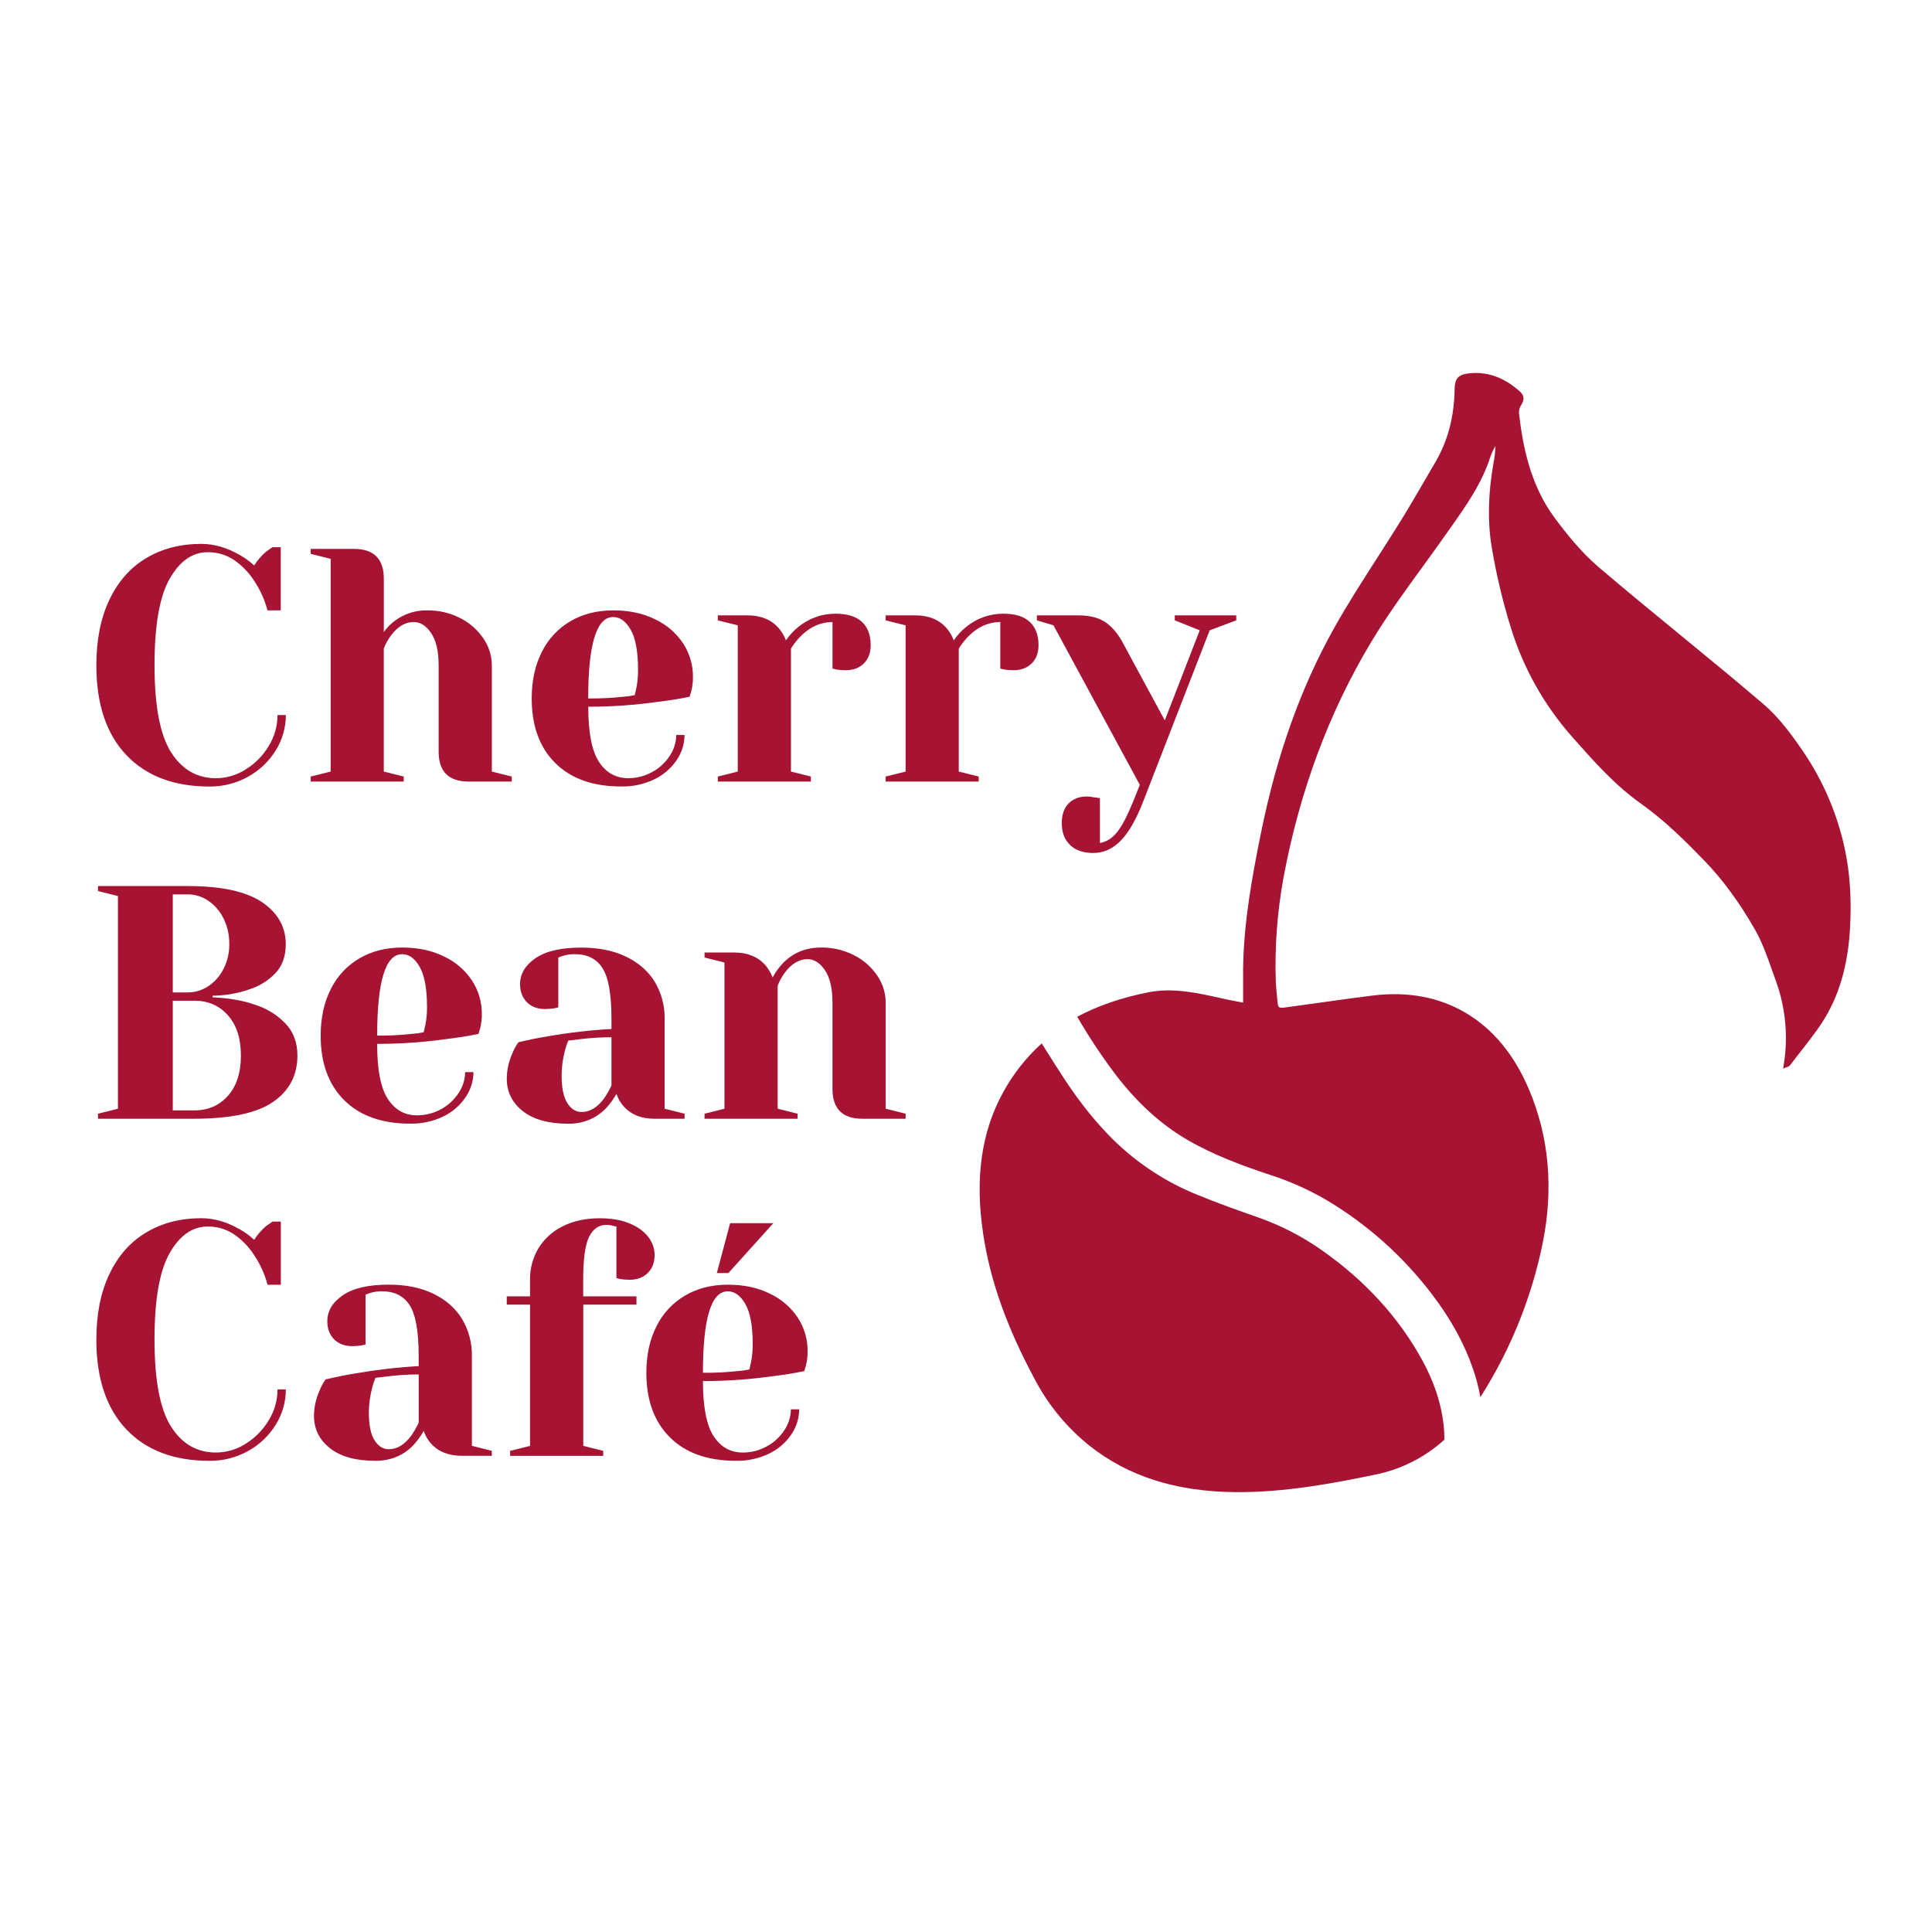
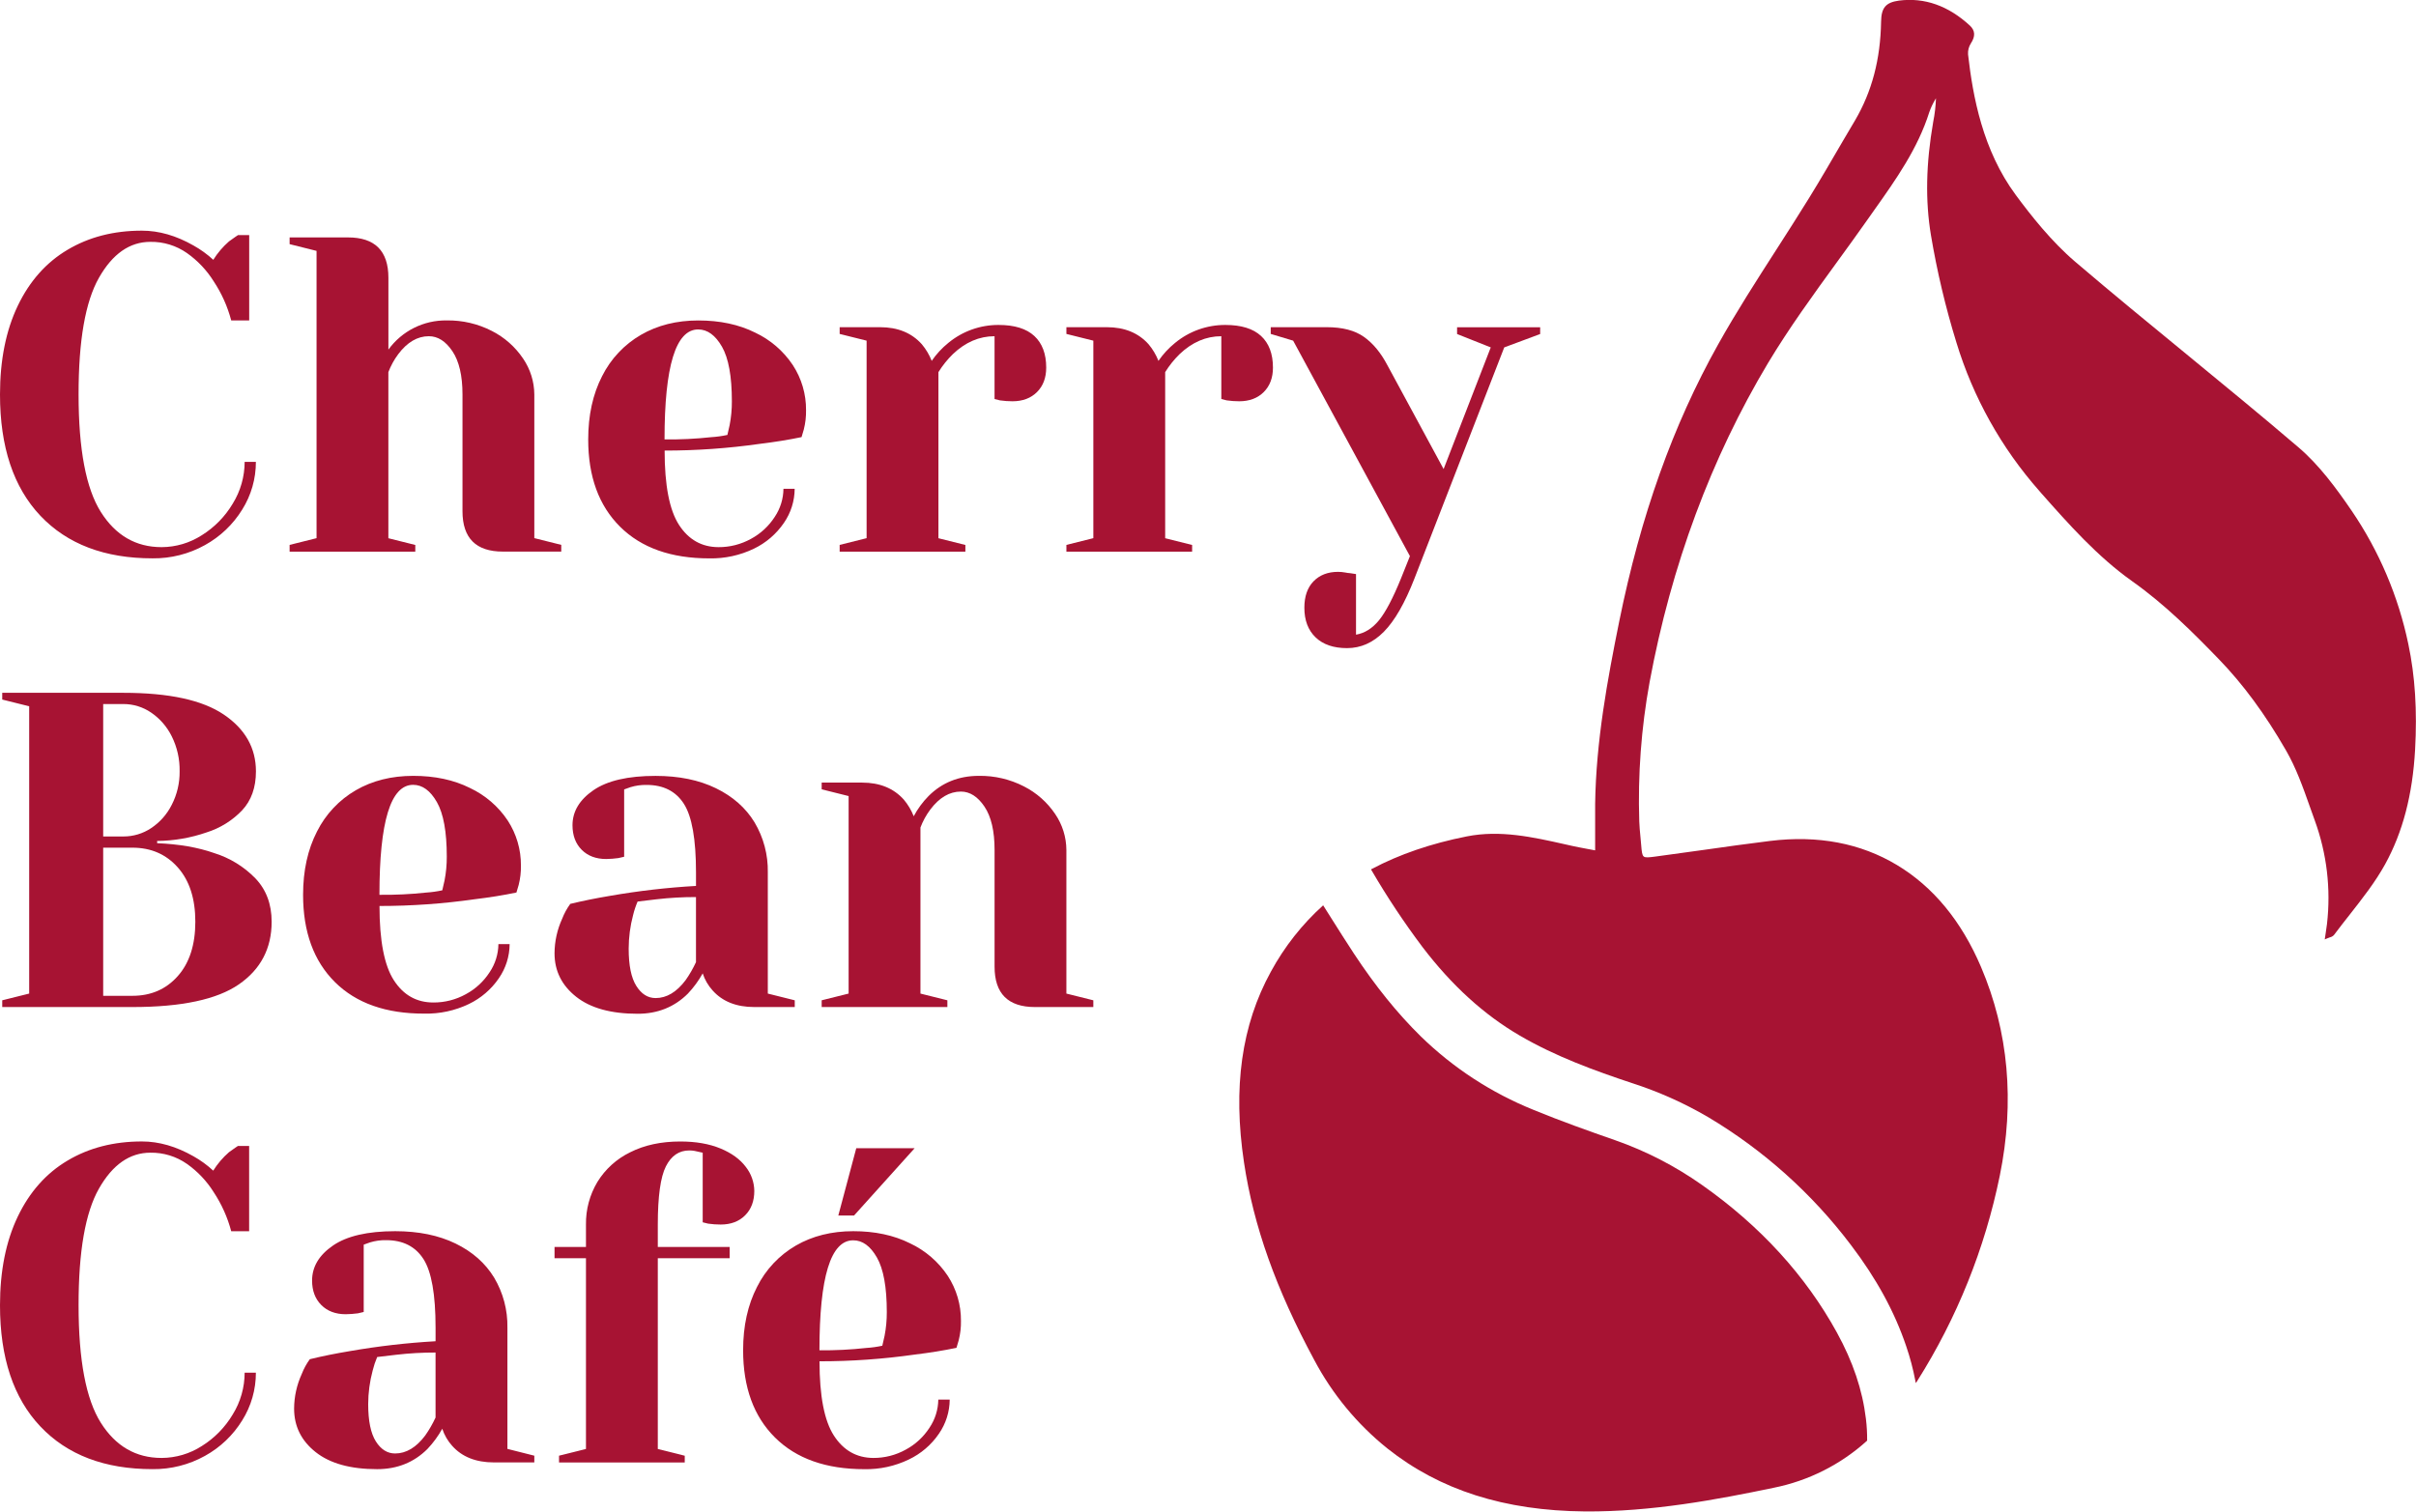
- <svg xmlns="http://www.w3.org/2000/svg" viewBox="0 0 1366 1366">
-   <g id="b51be9bf-d5bb-4692-89bb-7d9d9eb4cf9a" data-name="Expanded">
-     <g id="b2c39892-2a84-45b5-9ca2-6da4d9ba5daf" data-name="Expanded(Color) #2">
-       <g id="a11e205b-f344-4ed6-8bd4-39c711b97920" data-name="Web logo">
-         <path d="M736.55,737.71a131.21,131.21,0,0,0-27.33,34.67c-15.4,28-20,60.74-14.08,100,5,33.25,16.69,66.09,36.75,103.34A148.57,148.57,0,0,0,770.1,1022c27.48,21.85,61.32,32.64,103.44,33,34.92.26,69.29-6.23,98.74-12.37a102.9,102.9,0,0,0,48.93-24.69,89.79,89.79,0,0,0-.64-11.45c-1.82-15.07-6.78-29.82-15.17-45.1-16.42-29.89-40.18-55.89-70.62-77.29a184.85,184.85,0,0,0-45.49-23.44c-13.74-4.79-28.42-10-42.67-15.87a182.09,182.09,0,0,1-59-38.46c-12.29-12.09-23.71-26.22-34.9-43.2-4.08-6.19-8.1-12.59-12-18.77Z" fill="#a71333" />
-         <path d="M1046.68,987.78l-.25-1.35a130.8,130.8,0,0,0-4.77-18c-6.13-18.09-15.58-35.4-28.89-52.9a261.59,261.59,0,0,0-74.81-67,201.67,201.67,0,0,0-39.8-17.79c-19.39-6.44-39.92-13.91-58.65-24.83s-35.46-26.11-50.88-46.3a408.81,408.81,0,0,1-26.71-40.23l-.29-.48.5-.27c14.27-7.59,31-13.32,49.62-17,17.47-3.48,34.55.35,51.06,4l4,.9c2.69.59,5.44,1.11,8.35,1.65l3.77.71c0-2.69,0-5.3,0-7.86,0-5.67,0-11,0-16.4.46-32.92,6.45-65.17,12.56-95.38,11.23-55.54,28.17-103,51.8-145.21,9.51-17,20.21-33.63,30.56-49.75,5.65-8.8,11.49-17.9,17.07-26.95,6.09-9.87,12-20.09,17.78-30q3.07-5.3,6.17-10.58c8.84-15.09,13.29-32,13.61-51.68.12-7.3,2.47-10.07,9.34-11,13.37-1.74,25.87,2.67,37.15,13.09,2.76,2.56,2.93,5.59.52,9.27a9.55,9.55,0,0,0-1.49,5.79c2.5,21.94,7.61,50.14,25,73.63,7.88,10.64,18.53,24.22,31.08,34.92,19.1,16.31,38.84,32.5,57.94,48.16,19.45,15.95,39.57,32.44,59,49.07,10.75,9.19,19.66,21.32,27.69,33.06A194.36,194.36,0,0,1,1304.49,601h0c3.53,16.67,4.69,34.77,3.54,55.33-1.32,23.52-6.45,43.1-15.67,59.86-5.16,9.39-12,18-18.56,26.43-2.74,3.48-5.58,7.08-8.25,10.68a4.3,4.3,0,0,1-2.16,1.21c-.51.18-1.09.38-1.75.67l-.89.4.14-1c.15-1,.29-1.89.42-2.73.24-1.61.46-3,.61-4.38a118.41,118.41,0,0,0-6.4-54.21c-.88-2.41-1.74-4.83-2.6-7.25-3.52-10-7.16-20.26-12.44-29.37-11-19.11-22.51-34.7-35-47.66-13.54-14-28.19-28.67-45.3-40.8-18.35-13-33.34-29.94-47.83-46.3l-.86-1A209.51,209.51,0,0,1,1068,443.08a434.76,434.76,0,0,1-13.27-56c-3-18-2.64-37.44,1.17-59.38a74.45,74.45,0,0,0,1.44-12.35l-.56,1a35.76,35.76,0,0,0-2.91,6.25c-6,19.08-17.5,35.33-28.61,51-1.12,1.59-2.25,3.18-3.37,4.78-5.33,7.6-10.89,15.24-16.26,22.64-12.37,17-25.16,34.6-36.12,52.86-29.84,49.63-50.72,105.77-62.06,166.86a344.42,344.42,0,0,0-5.42,73c.08,2.65.35,5.35.6,8,.14,1.43.28,2.87.4,4.31.29,3.55.47,5.28,1.31,6s2.61.52,6.17,0c8.43-1.11,17-2.31,25.27-3.48,11.37-1.61,23.13-3.27,34.73-4.69,25-3.07,47.29,1.16,66.32,12.57s33.79,29.37,44.06,53.46c14.39,33.74,17.68,70.49,9.81,109.21a322.15,322.15,0,0,1-43.24,107.49Z" fill="#a71333" />
-         <path d="M89.26,533.78q-21.14-22.32-21.14-63.45,0-27,9.28-46.4t26.08-29.38q16.8-10,38.89-10,13.4,0,27,7.75a54,54,0,0,1,10.34,7.52,43.18,43.18,0,0,1,8.23-9.63c2.82-2,4.38-3.14,4.7-3.29h5.87v44.64h-9.4A69.28,69.28,0,0,0,180,411.12a51.8,51.8,0,0,0-14-14.81,32.51,32.51,0,0,0-19.16-5.87q-16.2,0-26.9,18.8t-10.69,61.09q0,43,11.63,61.45t31.84,18.45a39.15,39.15,0,0,0,21-6.23A48.88,48.88,0,0,0,190,527.43a41.68,41.68,0,0,0,6.23-21.85h5.87a46.86,46.86,0,0,1-7.16,25,52.89,52.89,0,0,1-19.51,18.56A54.91,54.91,0,0,1,148,556.1Q110.41,556.1,89.26,533.78Z" fill="#a71333" />
-         <path d="M219.68,549.05l14.1-3.52V395.14l-14.1-3.52v-3.53h30.54q21.15,0,21.15,21.15v37.6a37.06,37.06,0,0,1,30.55-15.28,50,50,0,0,1,23.62,5.52,43.36,43.36,0,0,1,16.33,14.46,33.67,33.67,0,0,1,5.87,18.79v75.2l14.1,3.52v3.53H331.29q-21.15,0-21.15-21.15v-61.1q0-14.81-5.28-22.67t-12.34-7.87q-8.92,0-16,9.4a38.24,38.24,0,0,0-5.17,9.39v86.95l14.1,3.52v3.53H219.68Z" fill="#a71333" />
-         <path d="M392.62,539.53q-16.68-16.56-16.68-45.7,0-19,7.28-33.13a51.65,51.65,0,0,1,20.33-21.62q13-7.51,30-7.52t29.72,6.35a48.56,48.56,0,0,1,19.74,17,42.53,42.53,0,0,1,6.93,23.62,38.19,38.19,0,0,1-1.17,10.1l-1.18,4q-10.11,2.11-21.85,3.52a351.87,351.87,0,0,1-49.82,3.53q0,27.26,7.52,38.88t20.68,11.64a34.67,34.67,0,0,0,17-4.35,34,34,0,0,0,12.45-11.51,26.93,26.93,0,0,0,4.58-14.69H484a31.67,31.67,0,0,1-5.64,17.86,39.84,39.84,0,0,1-15.75,13.51,51.3,51.3,0,0,1-23.26,5.05Q409.3,556.1,392.62,539.53Zm47.7-46.87a57.75,57.75,0,0,0,8.46-1.18c.15-.78.55-2.5,1.18-5.17a63.57,63.57,0,0,0,1.17-12.45q0-19.5-5.17-28.55t-12.45-9.05q-17.62,0-17.63,57.57A205.59,205.59,0,0,0,440.32,492.66Z" fill="#a71333" />
-         <path d="M507.52,549.05l14.1-3.52V442.14l-14.1-3.53v-3.52h21.15q13.86,0,21.86,8.93a31.4,31.4,0,0,1,5.17,8.69,44.42,44.42,0,0,1,8.69-9.4,41.09,41.09,0,0,1,26.32-9.4q12.45,0,18.68,5.76t6.22,16.56q0,8-4.81,12.81T598,473.86a47,47,0,0,1-6.58-.47l-2.82-.71V439.79q-12,0-21.85,9.4a49.12,49.12,0,0,0-7.52,9.39v86.95l14.1,3.52v3.53h-65.8Z" fill="#a71333" />
-         <path d="M626.19,549.05l14.1-3.52V442.14l-14.1-3.53v-3.52h21.14q13.88,0,21.86,8.93a31.4,31.4,0,0,1,5.17,8.69,44.68,44.68,0,0,1,8.69-9.4,41.09,41.09,0,0,1,26.32-9.4q12.45,0,18.68,5.76t6.23,16.56q0,8-4.82,12.81t-12.81,4.82a47.08,47.08,0,0,1-6.58-.47l-2.82-.71V439.79q-12,0-21.85,9.4a49.51,49.51,0,0,0-7.52,9.39v86.95l14.1,3.52v3.53H626.19Z" fill="#a71333" />
-         <path d="M756.59,597.46q-5.87-5.64-5.87-15.51,0-8.94,4.82-13.87t12.8-4.93a20.72,20.72,0,0,1,3.76.35,16.33,16.33,0,0,0,2.59.35l3,.48v31.72q6.82-1.18,12-7.52t11.51-21.86l4.7-11.74L744.85,442.14l-11.75-3.53v-3.52h29.37q12.21,0,19.39,5.05t12.33,14.92l29.37,54.28,24.68-63.68-17.63-7.05v-3.52h43.47v3.52l-18.79,7.05-47,121q-7.51,19.27-16,27.85T773,603.1Q762.47,603.1,756.59,597.46Z" fill="#a71333" />
-         <path d="M69.29,787.44l14.1-3.53V633.52L69.29,630v-3.52h63.45q35.72,0,52.51,11.39t16.8,29.73q0,12.69-7.28,20.44a44,44,0,0,1-18.56,11.51A81.16,81.16,0,0,1,150.36,704v1.17q17.14.7,29.84,5.17a51.38,51.38,0,0,1,21.5,13.16q8.58,8.94,8.58,22.79,0,20.93-17.15,32.78T137.44,791H69.29Zm63.45-85.77a26,26,0,0,0,14.45-4.35A31.77,31.77,0,0,0,158,685.1a37.21,37.21,0,0,0,4.11-17.5A39.53,39.53,0,0,0,158,649.27a32.54,32.54,0,0,0-10.81-12.46,25.61,25.61,0,0,0-14.45-4.46H122.16v69.32Zm4.7,83.42q14.56,0,23.73-10.34t9.16-28.44q0-18.09-9.16-28.43t-23.73-10.34H122.16v77.55Z" fill="#a71333" />
-         <path d="M243.41,777.92q-16.68-16.56-16.68-45.7,0-19,7.28-33.14a51.62,51.62,0,0,1,20.33-21.61q13-7.53,30-7.52T314,676.29a48.5,48.5,0,0,1,19.74,17,42.52,42.52,0,0,1,6.93,23.61,38.27,38.27,0,0,1-1.17,10.11l-1.18,4q-10.11,2.12-21.85,3.53a351.87,351.87,0,0,1-49.82,3.52q0,27.25,7.52,38.89t20.68,11.63a34.57,34.57,0,0,0,17-4.35,33.87,33.87,0,0,0,12.45-11.51,26.91,26.91,0,0,0,4.58-14.69h5.88a31.67,31.67,0,0,1-5.64,17.86,39.76,39.76,0,0,1-15.75,13.51,51.3,51.3,0,0,1-23.26,5.06Q260.1,794.49,243.41,777.92ZM291.11,731a57.67,57.67,0,0,0,8.46-1.17c.15-.79.55-2.51,1.18-5.17a63.74,63.74,0,0,0,1.17-12.46q0-19.5-5.17-28.55t-12.45-9q-17.62,0-17.63,57.57A203.17,203.17,0,0,0,291.11,731Z" fill="#a71333" />
-         <path d="M369.59,785.56q-11.26-8.94-11.27-22.8a43.82,43.82,0,0,1,4-18.09,33.17,33.17,0,0,1,4.23-7.75q9.63-2.35,20.91-4.23a390.15,390.15,0,0,1,44.88-5.17v-7q0-26.09-6.34-36t-19.5-9.87a27,27,0,0,0-8.46,1.17L394.74,677v35.24l-3.06.71a53.28,53.28,0,0,1-6.34.47q-8,0-12.81-4.82t-4.82-12.81q0-10.8,10.93-18.32T411.19,670q18.31,0,31.6,6.46T463,694.27a49.42,49.42,0,0,1,6.93,26.2v63.44l14.1,3.53V791H462.88q-14.1,0-21.85-8.69a24.73,24.73,0,0,1-5.17-8.93,52.76,52.76,0,0,1-7.76,10.57q-10.58,10.58-26.31,10.58Q380.86,794.49,369.59,785.56Zm57.34-8.7a60.41,60.41,0,0,0,5.4-9.4V733.39a173.47,173.47,0,0,0-20.67,1.18c-4.86.62-8.15,1-9.87,1.17a45.27,45.27,0,0,0-2.35,7,68.94,68.94,0,0,0-2.35,17.62q0,13.17,4,19.51t10.11,6.34Q419.88,786.26,426.93,776.86Z" fill="#a71333" />
-         <path d="M498.13,787.44l14.1-3.53V680.52L498.13,677v-3.53h21.14q13.88,0,21.86,8.93a31.4,31.4,0,0,1,5.17,8.69,44.9,44.9,0,0,1,7.75-10.57q10.58-10.57,26.32-10.57A49.79,49.79,0,0,1,604,675.47a43.29,43.29,0,0,1,16.34,14.45,33.73,33.73,0,0,1,5.87,18.8v75.19l14.1,3.53V791H609.74q-21.15,0-21.15-21.15V708.72q0-14.81-5.28-22.68T571,678.17q-8.94,0-16,9.4a38.49,38.49,0,0,0-5.17,9.4v86.94l14.1,3.53V791H498.13Z" fill="#a71333" />
-         <path d="M89.26,1010.55Q68.13,988.23,68.12,947.1q0-27,9.28-46.41t26.08-29.37q16.8-10,38.89-10,13.4,0,27,7.76a54,54,0,0,1,10.34,7.52A43.26,43.26,0,0,1,188,867c2.82-2,4.38-3.13,4.7-3.29h5.87v44.65h-9.4A69.28,69.28,0,0,0,180,887.89a51.8,51.8,0,0,0-14-14.81,32.51,32.51,0,0,0-19.16-5.87q-16.2,0-26.9,18.8T109.24,947.1q0,43,11.63,61.45T152.71,1027a39.15,39.15,0,0,0,21-6.23A48.88,48.88,0,0,0,190,1004.2a41.68,41.68,0,0,0,6.23-21.85h5.87a46.8,46.8,0,0,1-7.16,25,52.84,52.84,0,0,1-19.51,18.57,54.91,54.91,0,0,1-27.37,6.93Q110.41,1032.87,89.26,1010.55Z" fill="#a71333" />
-         <path d="M233.31,1023.94Q222,1015,222,1001.15a44,44,0,0,1,4-18.1,33.91,33.91,0,0,1,4.23-7.75q9.63-2.34,20.92-4.23a391.89,391.89,0,0,1,44.88-5.17v-7q0-26.08-6.35-36T270.2,913a26.69,26.69,0,0,0-8.46,1.18l-3.29,1.17v35.25l-3.06.7a51.12,51.12,0,0,1-6.34.47q-8,0-12.81-4.82t-4.81-12.8q0-10.81,10.92-18.33t32.55-7.52q18.33,0,31.6,6.46t20.21,17.86a49.42,49.42,0,0,1,6.93,26.2v63.44l14.1,3.53v3.52H326.59q-14.1,0-21.85-8.69a24.64,24.64,0,0,1-5.17-8.93,52.44,52.44,0,0,1-7.75,10.57q-10.57,10.57-26.32,10.58Q244.58,1032.87,233.31,1023.94Zm57.33-8.69a60.84,60.84,0,0,0,5.41-9.4V971.77A175.64,175.64,0,0,0,275.37,973q-7.29.94-9.87,1.18a44.74,44.74,0,0,0-2.35,7,69,69,0,0,0-2.35,17.63q0,13.16,4,19.5c2.67,4.23,6,6.35,10.11,6.35Q283.59,1024.65,290.64,1015.25Z" fill="#a71333" />
-         <path d="M360.66,1025.82l14.1-3.53V922.43H358.31v-5.88h16.45V904.81a42.21,42.21,0,0,1,6-22.33A41.35,41.35,0,0,1,397.91,867q11.16-5.64,26.2-5.64,12.21,0,21,3.65t13.28,9.63a20.79,20.79,0,0,1,4.46,12.57q0,8-4.82,12.81t-12.8,4.82a46.86,46.86,0,0,1-6.58-.47l-2.82-.71V867.21l-2.12-.47c-.63-.16-1.33-.31-2.11-.47a15.21,15.21,0,0,0-2.82-.24q-8,0-12.22,8.35t-4.23,30.43v11.74H450v5.88h-37.6v99.86l14.1,3.53v3.52h-65.8Z" fill="#a71333" />
-         <path d="M473.69,1016.3Q457,999.74,457,970.6q0-19,7.29-33.13a51.69,51.69,0,0,1,20.32-21.62q13-7.51,30-7.52t29.73,6.34a48.5,48.5,0,0,1,19.74,17A42.53,42.53,0,0,1,571,955.33a37.8,37.8,0,0,1-1.18,10.1l-1.17,4q-10.11,2.12-21.85,3.53A351.87,351.87,0,0,1,497,976.47q0,27.27,7.52,38.89T525.15,1027a34.64,34.64,0,0,0,17-4.35,34,34,0,0,0,12.46-11.52,27,27,0,0,0,4.58-14.68h5.87a31.76,31.76,0,0,1-5.63,17.86,39.84,39.84,0,0,1-15.75,13.51,51.46,51.46,0,0,1-23.26,5Q490.36,1032.87,473.69,1016.3Zm47.7-46.88a56.35,56.35,0,0,0,8.46-1.17c.15-.78.55-2.5,1.17-5.17a63.63,63.63,0,0,0,1.18-12.45q0-19.5-5.17-28.55T514.57,913Q497,913,497,970.6A203.29,203.29,0,0,0,521.39,969.42Zm-14.57-69.31,9.4-35.25h30.55L515,900.11Z" fill="#a71333" />
+ <svg xmlns="http://www.w3.org/2000/svg" viewBox="0 0 1264.34 791.19">
+   <g id="fa3314cd-30a3-418e-8cd7-a8bc4d909896" data-name="Expanded">
+     <g id="ae36e4c1-c826-4e63-a80e-586f746ccd12" data-name="Expanded(Color) #2">
+       <g id="a4dd05d1-8a3b-41eb-91e0-985d6875c3fd" data-name="Web logo">
+         <path d="M692.43,473.9a130.81,130.81,0,0,0-27.32,34.67c-15.41,28-20,60.74-14.09,100,5,33.26,16.69,66.1,36.76,103.35A148.54,148.54,0,0,0,726,758.18c27.49,21.84,61.32,32.64,103.44,33,34.92.26,69.29-6.23,98.74-12.38a102.8,102.8,0,0,0,48.93-24.68,88.24,88.24,0,0,0-.64-11.46c-1.81-15.07-6.78-29.82-15.17-45.1-16.42-29.88-40.18-55.88-70.62-77.28a184.51,184.51,0,0,0-45.49-23.44c-13.74-4.79-28.42-10-42.67-15.87a182.06,182.06,0,0,1-59-38.47c-12.29-12.09-23.7-26.22-34.9-43.2-4.08-6.19-8.09-12.58-12-18.76C695.22,478.33,693.83,476.11,692.43,473.9Z" fill="#a71333" />
+         <path d="M1002.57,724l-.26-1.35a130.8,130.8,0,0,0-4.77-18c-6.12-18.1-15.58-35.4-28.89-52.91a261.51,261.51,0,0,0-74.8-67A200.93,200.93,0,0,0,854,566.94c-19.39-6.44-39.92-13.91-58.65-24.83s-35.46-26.11-50.88-46.3a411.82,411.82,0,0,1-26.71-40.23l-.28-.49.49-.26c14.27-7.59,31-13.32,49.62-17,17.47-3.47,34.55.35,51.06,4.05l4,.9c2.69.59,5.44,1.1,8.36,1.65l3.76.7c0-2.69,0-5.3,0-7.85,0-5.67,0-11,0-16.41.46-32.91,6.46-65.16,12.56-95.38,11.23-55.53,28.18-103,51.81-145.21,9.5-17,20.2-33.63,30.55-49.74,5.65-8.8,11.49-17.91,17.07-26.95,6.1-9.88,12-20.09,17.78-30L970.79,63c8.84-15.08,13.3-32,13.62-51.68.11-7.29,2.47-10.06,9.34-11,13.36-1.74,25.86,2.67,37.14,13.09,2.76,2.56,2.94,5.59.53,9.26a9.51,9.51,0,0,0-1.5,5.79c2.51,22,7.62,50.15,25,73.64,7.88,10.63,18.53,24.21,31.08,34.92,19.1,16.3,38.84,32.5,57.94,48.15,19.45,16,39.57,32.45,59,49.08,10.75,9.19,19.67,21.32,27.7,33.06a194.66,194.66,0,0,1,29.69,69.86h0c3.52,16.68,4.68,34.77,3.53,55.33-1.32,23.53-6.44,43.11-15.66,59.87-5.17,9.39-12,18.05-18.57,26.43-2.74,3.48-5.57,7.08-8.25,10.68a4.18,4.18,0,0,1-2.16,1.2c-.51.18-1.09.39-1.74.68l-.9.4.15-1c.14-1,.28-1.9.41-2.73.25-1.61.46-3,.62-4.39a118.58,118.58,0,0,0-6.41-54.21c-.88-2.4-1.73-4.82-2.59-7.24-3.53-10-7.17-20.26-12.44-29.37-11-19.11-22.52-34.7-35.06-47.66-13.54-14-28.19-28.67-45.3-40.8-18.35-13-33.34-29.94-47.83-46.31l-.86-1a209.7,209.7,0,0,1-43.48-77.89,433.14,433.14,0,0,1-13.28-56c-3-18-2.64-37.44,1.18-59.38a76.63,76.63,0,0,0,1.44-12.36l-.57,1a35.76,35.76,0,0,0-2.91,6.25c-6,19.07-17.5,35.33-28.61,51-1.12,1.6-2.25,3.19-3.37,4.78-5.33,7.6-10.89,15.25-16.26,22.64-12.37,17-25.15,34.61-36.12,52.87C895.5,239.75,874.62,295.89,863.28,357a344.56,344.56,0,0,0-5.42,73c.09,2.64.35,5.34.61,8,.14,1.44.28,2.88.39,4.32.29,3.55.47,5.28,1.32,6s2.6.52,6.16.05c8.43-1.11,17-2.32,25.27-3.48,11.37-1.61,23.13-3.27,34.73-4.69,25-3.07,47.3,1.16,66.32,12.57s33.8,29.36,44.07,53.45c14.38,33.75,17.68,70.49,9.8,109.21a322.09,322.09,0,0,1-43.23,107.5Z" fill="#a71333" />
+         <path d="M21.15,270Q0,247.64,0,206.52q0-27,9.28-46.41t26.08-29.37q16.8-10,38.89-10,13.4,0,27,7.76A54.3,54.3,0,0,1,111.62,136a43.24,43.24,0,0,1,8.22-9.64c2.82-2,4.38-3.13,4.7-3.29h5.87v44.65H121a69,69,0,0,0-9.16-20.44,51.54,51.54,0,0,0-14-14.81,32.48,32.48,0,0,0-19.15-5.87q-16.22,0-26.91,18.8T41.12,206.52q0,43,11.63,61.45t31.84,18.44a39.14,39.14,0,0,0,21-6.22,49,49,0,0,0,16.22-16.57,41.67,41.67,0,0,0,6.22-21.85h5.88a46.82,46.82,0,0,1-7.17,25,52.89,52.89,0,0,1-19.5,18.57,55,55,0,0,1-27.38,6.93Q42.3,292.29,21.15,270Z" fill="#a71333" />
+         <path d="M151.56,285.24l14.1-3.53V131.33l-14.1-3.53v-3.52h30.55q21.15,0,21.15,21.15V183a37,37,0,0,1,30.54-15.27,49.83,49.83,0,0,1,23.62,5.52,43.26,43.26,0,0,1,16.33,14.45,33.73,33.73,0,0,1,5.87,18.8v75.19l14.1,3.53v3.52H263.17q-21.13,0-21.14-21.14v-61.1q0-14.81-5.29-22.67T224.4,176q-8.93,0-16,9.4a38.81,38.81,0,0,0-5.16,9.4v86.94l14.09,3.53v3.52H151.56Z" fill="#a71333" />
+         <path d="M324.5,275.72q-16.68-16.56-16.68-45.7,0-19,7.28-33.13a51.72,51.72,0,0,1,20.33-21.62q13-7.52,30-7.52t29.72,6.34a48.5,48.5,0,0,1,19.74,17,42.53,42.53,0,0,1,6.93,23.62,38.24,38.24,0,0,1-1.17,10.1l-1.18,4q-10.1,2.11-21.85,3.53a351.73,351.73,0,0,1-49.81,3.52q0,27.27,7.52,38.89T376,286.41a34.66,34.66,0,0,0,17-4.34,33.9,33.9,0,0,0,12.45-11.52A26.89,26.89,0,0,0,410,255.87h5.87a31.69,31.69,0,0,1-5.64,17.86,40,40,0,0,1-15.74,13.51,51.47,51.47,0,0,1-23.27,5.05Q341.18,292.29,324.5,275.72Zm47.7-46.88a56.17,56.17,0,0,0,8.46-1.17q.24-1.17,1.18-5.17A63.64,63.64,0,0,0,383,210.05q0-19.52-5.17-28.55t-12.45-9.05q-17.62,0-17.62,57.57A203,203,0,0,0,372.2,228.84Z" fill="#a71333" />
+         <path d="M439.41,285.24l14.1-3.53V178.32l-14.1-3.52v-3.53h21.14q13.88,0,21.86,8.93a31.32,31.32,0,0,1,5.17,8.7,44.44,44.44,0,0,1,8.69-9.4,41.05,41.05,0,0,1,26.32-9.4q12.45,0,18.68,5.76t6.23,16.56q0,8-4.82,12.81t-12.81,4.82a47.08,47.08,0,0,1-6.58-.47l-2.82-.71V176q-12,0-21.85,9.4a49.87,49.87,0,0,0-7.52,9.4v86.94l14.1,3.53v3.52H439.41Z" fill="#a71333" />
+         <path d="M558.07,285.24l14.1-3.53V178.32l-14.1-3.52v-3.53h21.15q13.86,0,21.85,8.93a31.32,31.32,0,0,1,5.17,8.7,44.7,44.7,0,0,1,8.69-9.4,41.07,41.07,0,0,1,26.32-9.4q12.45,0,18.68,5.76t6.23,16.56q0,8-4.82,12.81t-12.8,4.82a46.86,46.86,0,0,1-6.58-.47l-2.82-.71V176q-12,0-21.86,9.4a49.87,49.87,0,0,0-7.52,9.4v86.94l14.1,3.53v3.52H558.07Z" fill="#a71333" />
+         <path d="M688.48,333.64q-5.88-5.64-5.88-15.5,0-8.94,4.82-13.87t12.81-4.93a20.88,20.88,0,0,1,3.76.35,16.11,16.11,0,0,0,2.58.35l3.06.47v31.72q6.81-1.17,12-7.51t11.51-21.86l4.7-11.75L676.73,178.32,665,174.8v-3.53h29.37q12.23,0,19.39,5.06t12.33,14.92l29.38,54.28,24.67-63.68-17.62-7v-3.53H806v3.53l-18.8,7-47,121q-7.51,19.27-16,27.85t-19.26,8.57Q694.36,339.28,688.48,333.64Z" fill="#a71333" />
+         <path d="M1.17,523.62l14.1-3.52V369.71l-14.1-3.52v-3.53H64.62q35.72,0,52.52,11.4t16.8,29.72q0,12.69-7.29,20.45a43.9,43.9,0,0,1-18.56,11.51,81.44,81.44,0,0,1-25.85,4.47v1.17q17.16.71,29.84,5.17a51.32,51.32,0,0,1,21.5,13.16q8.58,8.94,8.58,22.79,0,20.92-17.15,32.78T69.32,527.15H1.17Zm63.45-85.76a26,26,0,0,0,14.45-4.35,31.61,31.61,0,0,0,10.81-12.22A37.25,37.25,0,0,0,94,403.78a39.46,39.46,0,0,0-4.11-18.32A32.37,32.37,0,0,0,79.07,373a25.59,25.59,0,0,0-14.45-4.46H54v69.32Zm4.7,83.41q14.57,0,23.73-10.34t9.17-28.43q0-18.09-9.17-28.43T69.32,443.73H54v77.54Z" fill="#a71333" />
+         <path d="M175.29,514.11q-16.68-16.58-16.68-45.71,0-19,7.28-33.13a51.77,51.77,0,0,1,20.33-21.62q13-7.51,30-7.52t29.72,6.35a48.56,48.56,0,0,1,19.74,17,42.56,42.56,0,0,1,6.93,23.62,38.19,38.19,0,0,1-1.17,10.1l-1.18,4q-10.1,2.11-21.85,3.52a351.73,351.73,0,0,1-49.81,3.53q0,27.25,7.52,38.89t20.67,11.63a34.67,34.67,0,0,0,17-4.35,33.88,33.88,0,0,0,12.45-11.51,26.92,26.92,0,0,0,4.59-14.69h5.87a31.67,31.67,0,0,1-5.64,17.86,39.88,39.88,0,0,1-15.74,13.51,51.34,51.34,0,0,1-23.27,5Q192,530.67,175.29,514.11ZM223,467.23a57.56,57.56,0,0,0,8.46-1.18q.24-1.17,1.18-5.17a63.57,63.57,0,0,0,1.17-12.45q0-19.5-5.17-28.55t-12.45-9.05q-17.62,0-17.62,57.57A205.41,205.41,0,0,0,223,467.23Z" fill="#a71333" />
+         <path d="M301.48,521.74Q290.2,512.81,290.2,499a43.94,43.94,0,0,1,4-18.09,34,34,0,0,1,4.23-7.76q9.63-2.34,20.92-4.23a391.89,391.89,0,0,1,44.88-5.17v-7.05q0-26.07-6.35-35.95t-19.5-9.87a27,27,0,0,0-8.46,1.18l-3.29,1.17v35.25l-3.05.7a51.66,51.66,0,0,1-6.35.48q-8,0-12.81-4.82T299.6,432q0-10.8,10.92-18.33t32.55-7.52q18.33,0,31.6,6.47t20.21,17.86a49.38,49.38,0,0,1,6.93,26.19V520.1l14.1,3.52v3.53H394.76q-14.1,0-21.85-8.7a24.68,24.68,0,0,1-5.17-8.92A52.72,52.72,0,0,1,360,520.1q-10.58,10.57-26.32,10.57Q312.75,530.67,301.48,521.74Zm57.33-8.69a60.36,60.36,0,0,0,5.41-9.4V469.58a175.69,175.69,0,0,0-20.68,1.17q-7.29.94-9.87,1.18a44.55,44.55,0,0,0-2.35,7.05A68.89,68.89,0,0,0,329,496.6q0,13.17,4,19.5c2.67,4.23,6,6.35,10.11,6.35Q351.76,522.45,358.81,513.05Z" fill="#a71333" />
+         <path d="M430,523.62l14.1-3.52V416.71L430,413.18v-3.52h21.15q13.86,0,21.85,8.93a31.4,31.4,0,0,1,5.17,8.69,45.18,45.18,0,0,1,7.75-10.57q10.57-10.57,26.32-10.58a49.83,49.83,0,0,1,23.62,5.53,43.26,43.26,0,0,1,16.33,14.45,33.7,33.7,0,0,1,5.87,18.8V520.1l14.1,3.52v3.53H541.62q-21.14,0-21.14-21.15V444.91q0-14.81-5.29-22.68t-12.34-7.87q-8.93,0-16,9.4a38.44,38.44,0,0,0-5.16,9.4V520.1l14.09,3.52v3.53H430Z" fill="#a71333" />
+         <path d="M21.15,746.73Q0,724.41,0,683.29q0-27,9.28-46.41t26.08-29.37q16.8-10,38.89-10,13.4,0,27,7.76a53.87,53.87,0,0,1,10.34,7.52,43,43,0,0,1,8.22-9.64c2.82-2,4.38-3.13,4.7-3.29h5.87v44.65H121a68.91,68.91,0,0,0-9.16-20.44,51.54,51.54,0,0,0-14-14.81,32.48,32.48,0,0,0-19.15-5.87q-16.22,0-26.91,18.8T41.12,683.29q0,43,11.63,61.45t31.84,18.44a39.14,39.14,0,0,0,21-6.22,49.09,49.09,0,0,0,16.22-16.57,41.69,41.69,0,0,0,6.22-21.85h5.88a46.82,46.82,0,0,1-7.17,25,52.89,52.89,0,0,1-19.5,18.57,55.05,55.05,0,0,1-27.38,6.93Q42.3,769.06,21.15,746.73Z" fill="#a71333" />
+         <path d="M165.19,760.13q-11.28-8.93-11.28-22.8a44,44,0,0,1,4-18.09,33.91,33.91,0,0,1,4.23-7.75q9.65-2.36,20.92-4.23a392.14,392.14,0,0,1,44.88-5.17V695q0-26.09-6.35-35.95t-19.5-9.87a27,27,0,0,0-8.46,1.17l-3.29,1.18v35.24l-3.05.71a53.43,53.43,0,0,1-6.35.47c-5.32,0-9.6-1.61-12.8-4.82s-4.82-7.48-4.82-12.8q0-10.82,10.93-18.33t32.54-7.52q18.33,0,31.6,6.46t20.21,17.86a49.43,49.43,0,0,1,6.94,26.2v63.44L279.62,762v3.52H258.48q-14.1,0-21.86-8.69a25,25,0,0,1-5.17-8.93,52.44,52.44,0,0,1-7.75,10.57q-10.57,10.57-26.32,10.58Q176.47,769.06,165.19,760.13Zm57.33-8.7a59.57,59.57,0,0,0,5.41-9.4V708a175.64,175.64,0,0,0-20.68,1.18c-4.86.62-8.15,1-9.87,1.17a46.36,46.36,0,0,0-2.35,7.05A69,69,0,0,0,192.68,735q0,13.15,4,19.5t10.1,6.34Q215.46,760.83,222.52,751.43Z" fill="#a71333" />
+         <path d="M292.55,762l14.1-3.53V658.62H290.2v-5.88h16.45V641a42.1,42.1,0,0,1,6-22.32,41.26,41.26,0,0,1,17.15-15.51q11.16-5.64,26.2-5.64,12.21,0,21,3.64t13.28,9.64a20.77,20.77,0,0,1,4.46,12.57q0,8-4.81,12.81T377.14,641a45.4,45.4,0,0,1-6.58-.47l-2.82-.7V603.4l-2.12-.47c-.62-.16-1.33-.32-2.11-.47a14.4,14.4,0,0,0-2.82-.24q-8,0-12.22,8.34T344.24,641v11.75h37.6v5.88h-37.6v99.86l14.1,3.53v3.52H292.55Z" fill="#a71333" />
+         <path d="M405.57,752.49q-16.68-16.56-16.68-45.7,0-19,7.28-33.13A51.65,51.65,0,0,1,416.5,652q13-7.51,30-7.52t29.72,6.34a48.5,48.5,0,0,1,19.74,17,42.52,42.52,0,0,1,6.93,23.61,38.27,38.27,0,0,1-1.17,10.11l-1.18,4q-10.1,2.11-21.85,3.53a351.87,351.87,0,0,1-49.82,3.52q0,27.27,7.52,38.89T457,763.18a34.57,34.57,0,0,0,17-4.35,33.87,33.87,0,0,0,12.45-11.51,26.91,26.91,0,0,0,4.58-14.69H497a31.67,31.67,0,0,1-5.64,17.86A39.76,39.76,0,0,1,475.59,764a51.3,51.3,0,0,1-23.26,5.06Q422.26,769.06,405.57,752.49Zm47.7-46.88a56.35,56.35,0,0,0,8.46-1.17c.15-.78.55-2.51,1.18-5.17a63.74,63.74,0,0,0,1.17-12.46q0-19.5-5.17-28.55t-12.45-9q-17.62,0-17.63,57.57A203.17,203.17,0,0,0,453.27,705.61ZM438.7,636.29l9.4-35.24h30.55l-31.72,35.24Z" fill="#a71333" />
      </g>
    </g>
  </g>
</svg>
